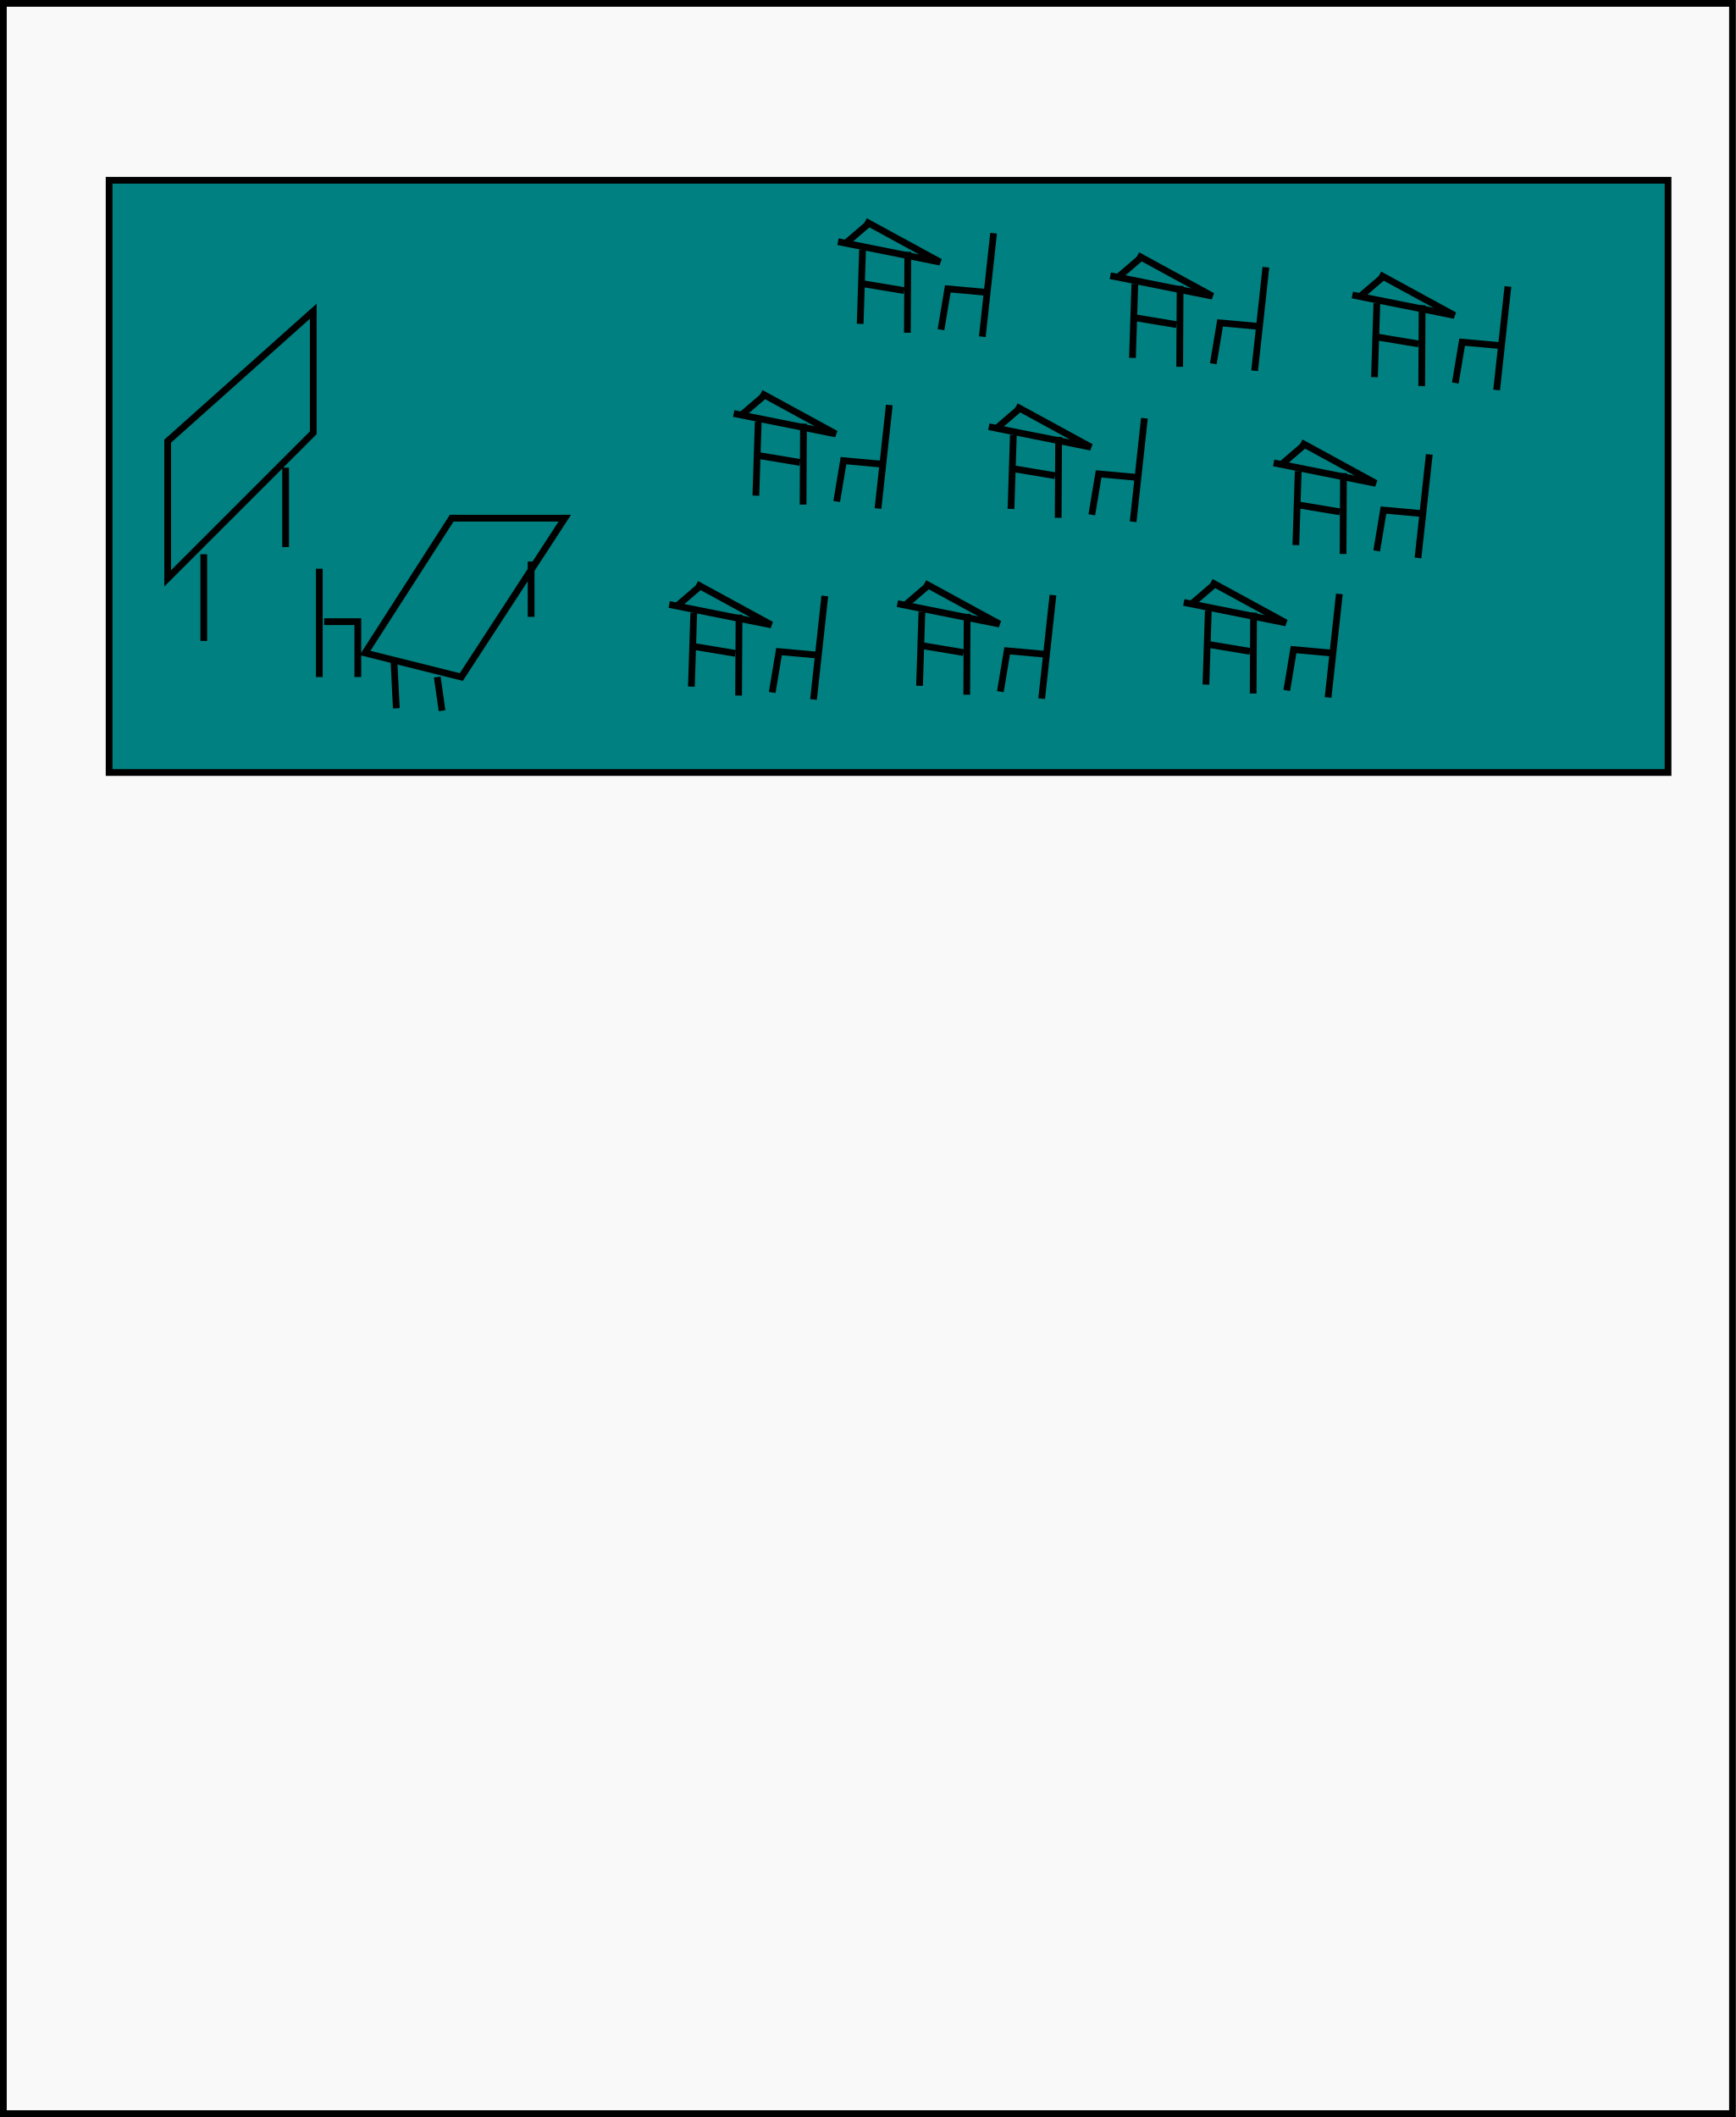
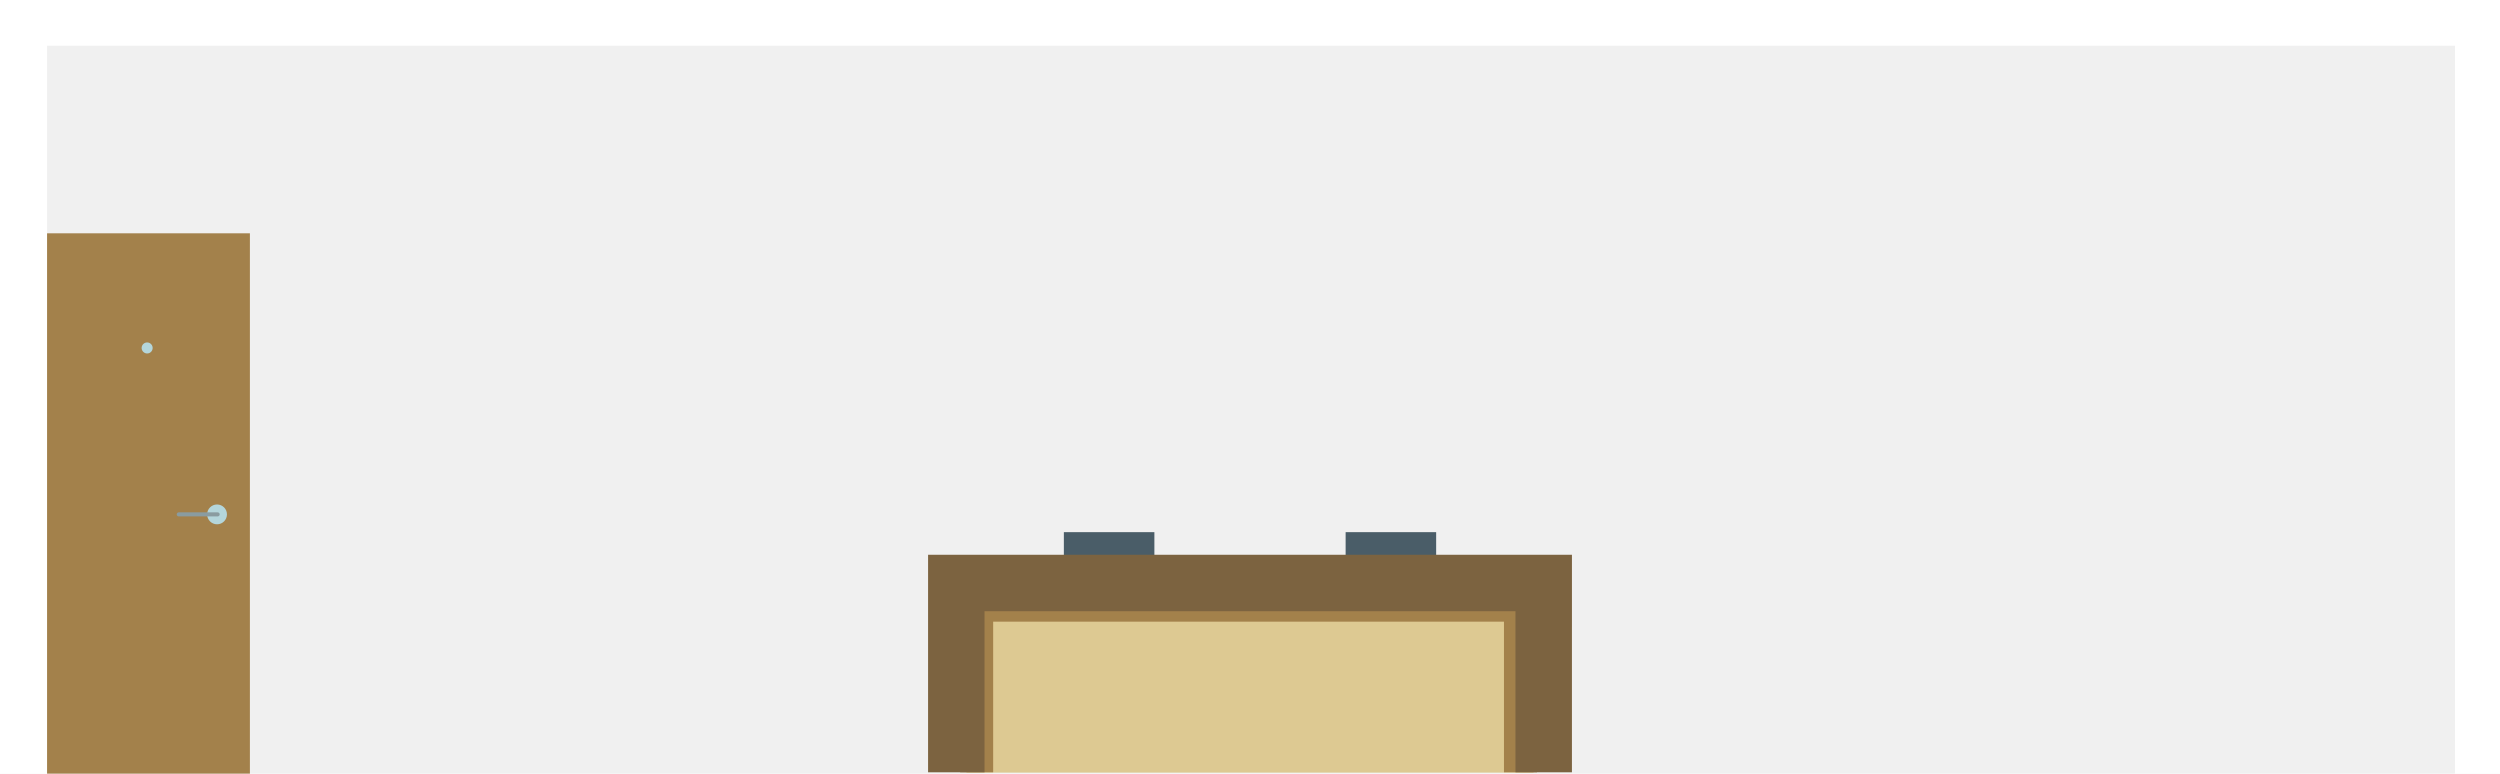
- <svg xmlns="http://www.w3.org/2000/svg" width="257.579" height="314.147" id="svg2" version="1.1">
-   <defs id="defs4" />
-   <g id="layer1" transform="translate(-413.1242,-739.234)">
-     <rect style="fill:#f9f9f9;fill-rule:evenodd;stroke:#000000;stroke-width:1px;stroke-linecap:butt;stroke-linejoin:miter;stroke-opacity:1" id="rect3024" width="256.579" height="313.147" x="413.624" y="739.734" />
-     <rect style="fill:#008080;stroke:#000000;stroke-opacity:1" id="rect3038" width="231.325" height="87.883" x="429.315" y="765.984" />
-     <path style="fill:none;stroke:#000000;stroke-width:1px;stroke-linecap:butt;stroke-linejoin:miter;stroke-opacity:1" d="m 438.005,804.699 0,20.357 21.607,-21.607 0,-18.036 z" id="path3966" />
-     <path style="fill:none;stroke:#000000;stroke-width:1px;stroke-linecap:butt;stroke-linejoin:miter;stroke-opacity:1" d="m 443.362,821.485 0,12.857" id="path3968" />
-     <path style="fill:none;stroke:#000000;stroke-width:1px;stroke-linecap:butt;stroke-linejoin:miter;stroke-opacity:1" d="m 455.505,808.628 0,11.786" id="path3970" />
-     <path style="fill:none;stroke:#000000;stroke-width:1px;stroke-linecap:butt;stroke-linejoin:miter;stroke-opacity:1" d="m 480.148,816.128 -12.857,20 14.286,3.571 15.357,-23.571 z" id="path3972" />
-     <path style="fill:none;stroke:#000000;stroke-width:1px;stroke-linecap:butt;stroke-linejoin:miter;stroke-opacity:1" d="m 471.577,837.199 0.357,7.143" id="path3974" />
-     <path style="fill:none;stroke:#000000;stroke-width:1px;stroke-linecap:butt;stroke-linejoin:miter;stroke-opacity:1" d="m 478.005,839.699 0.714,5" id="path3976" />
-     <path style="fill:none;stroke:#000000;stroke-width:1px;stroke-linecap:butt;stroke-linejoin:miter;stroke-opacity:1" d="m 491.934,822.557 0,8.214" id="path3978" />
-     <path style="fill:none;stroke:#000000;stroke-width:1px;stroke-linecap:butt;stroke-linejoin:miter;stroke-opacity:1" d="m 460.505,823.628 0,16.071" id="path3980" />
-     <path style="fill:none;stroke:#000000;stroke-width:1px;stroke-linecap:butt;stroke-linejoin:miter;stroke-opacity:1" d="m 461.219,831.485 5,0 0,8.214" id="path3982" />
-     <g id="g4000" transform="translate(0.5050763,-9.091373)">
-       <path id="path3984" d="m 535.01,836.76 -1.674,15.361" style="fill:none;stroke:#000000;stroke-width:1px;stroke-linecap:butt;stroke-linejoin:miter;stroke-opacity:1" />
-       <path id="path3986" d="m 533.771,845.526 -5.556,-0.505 -1.01,6.061" style="fill:none;stroke:#000000;stroke-width:1px;stroke-linecap:butt;stroke-linejoin:miter;stroke-opacity:1" />
-       <path id="path3988" d="m 515.965,834.99 11.112,6.061 -15.152,-3.03" style="fill:none;stroke:#000000;stroke-width:1px;stroke-linecap:butt;stroke-linejoin:miter;stroke-opacity:1" />
-       <path id="path3990" d="m 515.562,839.242 -0.246,7.697 -0.105,3.275" style="fill:none;stroke:#000000;stroke-width:1px;stroke-linecap:butt;stroke-linejoin:miter;stroke-opacity:1" />
-       <path id="path3992" d="m 522.281,839.531 -0.064,12.005" style="fill:none;stroke:#000000;stroke-width:1px;stroke-linecap:butt;stroke-linejoin:miter;stroke-opacity:1" />
-       <path transform="translate(0,308.2722)" id="path3994" d="m 515.683,535.999 6.061,1.01" style="fill:none;stroke:#000000;stroke-width:1px;stroke-linecap:butt;stroke-linejoin:miter;stroke-opacity:1" />
-       <path id="path3996" d="m 516.721,835.123 -3.536,3.03" style="fill:none;stroke:#000000;stroke-width:1px;stroke-linecap:butt;stroke-linejoin:miter;stroke-opacity:1" />
-     </g>
-     <g transform="translate(34.35945,-9.213118)" id="g4000-6">
-       <path id="path3984-6" d="m 535.01,836.76 -1.674,15.361" style="fill:none;stroke:#000000;stroke-width:1px;stroke-linecap:butt;stroke-linejoin:miter;stroke-opacity:1" />
-       <path id="path3986-4" d="m 533.771,845.526 -5.556,-0.505 -1.01,6.061" style="fill:none;stroke:#000000;stroke-width:1px;stroke-linecap:butt;stroke-linejoin:miter;stroke-opacity:1" />
-       <path id="path3988-9" d="m 515.965,834.99 11.112,6.061 -15.152,-3.03" style="fill:none;stroke:#000000;stroke-width:1px;stroke-linecap:butt;stroke-linejoin:miter;stroke-opacity:1" />
-       <path id="path3990-1" d="m 515.562,839.242 -0.246,7.697 -0.105,3.275" style="fill:none;stroke:#000000;stroke-width:1px;stroke-linecap:butt;stroke-linejoin:miter;stroke-opacity:1" />
-       <path id="path3992-2" d="m 522.281,839.531 -0.064,12.005" style="fill:none;stroke:#000000;stroke-width:1px;stroke-linecap:butt;stroke-linejoin:miter;stroke-opacity:1" />
-       <path transform="translate(0,308.2722)" id="path3994-4" d="m 515.683,535.999 6.061,1.01" style="fill:none;stroke:#000000;stroke-width:1px;stroke-linecap:butt;stroke-linejoin:miter;stroke-opacity:1" />
-       <path id="path3996-7" d="m 516.721,835.123 -3.536,3.03" style="fill:none;stroke:#000000;stroke-width:1px;stroke-linecap:butt;stroke-linejoin:miter;stroke-opacity:1" />
-     </g>
-     <g transform="translate(10.07374,-37.4274)" id="g4000-6-2">
-       <path id="path3984-6-5" d="m 535.01,836.76 -1.674,15.361" style="fill:none;stroke:#000000;stroke-width:1px;stroke-linecap:butt;stroke-linejoin:miter;stroke-opacity:1" />
-       <path id="path3986-4-9" d="m 533.771,845.526 -5.556,-0.505 -1.01,6.061" style="fill:none;stroke:#000000;stroke-width:1px;stroke-linecap:butt;stroke-linejoin:miter;stroke-opacity:1" />
-       <path id="path3988-9-6" d="m 515.965,834.99 11.112,6.061 -15.152,-3.03" style="fill:none;stroke:#000000;stroke-width:1px;stroke-linecap:butt;stroke-linejoin:miter;stroke-opacity:1" />
-       <path id="path3990-1-6" d="m 515.562,839.242 -0.246,7.697 -0.105,3.275" style="fill:none;stroke:#000000;stroke-width:1px;stroke-linecap:butt;stroke-linejoin:miter;stroke-opacity:1" />
-       <path id="path3992-2-1" d="m 522.281,839.531 -0.064,12.005" style="fill:none;stroke:#000000;stroke-width:1px;stroke-linecap:butt;stroke-linejoin:miter;stroke-opacity:1" />
-       <path transform="translate(0,308.2722)" id="path3994-4-8" d="m 515.683,535.999 6.061,1.01" style="fill:none;stroke:#000000;stroke-width:1px;stroke-linecap:butt;stroke-linejoin:miter;stroke-opacity:1" />
-       <path id="path3996-7-2" d="m 516.721,835.123 -3.536,3.03" style="fill:none;stroke:#000000;stroke-width:1px;stroke-linecap:butt;stroke-linejoin:miter;stroke-opacity:1" />
-     </g>
-     <g transform="translate(47.93088,-35.46312)" id="g4000-6-1">
-       <path id="path3984-6-1" d="m 535.01,836.76 -1.674,15.361" style="fill:none;stroke:#000000;stroke-width:1px;stroke-linecap:butt;stroke-linejoin:miter;stroke-opacity:1" />
-       <path id="path3986-4-0" d="m 533.771,845.526 -5.556,-0.505 -1.01,6.061" style="fill:none;stroke:#000000;stroke-width:1px;stroke-linecap:butt;stroke-linejoin:miter;stroke-opacity:1" />
-       <path id="path3988-9-0" d="m 515.965,834.99 11.112,6.061 -15.152,-3.03" style="fill:none;stroke:#000000;stroke-width:1px;stroke-linecap:butt;stroke-linejoin:miter;stroke-opacity:1" />
-       <path id="path3990-1-3" d="m 515.562,839.242 -0.246,7.697 -0.105,3.275" style="fill:none;stroke:#000000;stroke-width:1px;stroke-linecap:butt;stroke-linejoin:miter;stroke-opacity:1" />
-       <path id="path3992-2-9" d="m 522.281,839.531 -0.064,12.005" style="fill:none;stroke:#000000;stroke-width:1px;stroke-linecap:butt;stroke-linejoin:miter;stroke-opacity:1" />
-       <path transform="translate(0,308.2722)" id="path3994-4-6" d="m 515.683,535.999 6.061,1.01" style="fill:none;stroke:#000000;stroke-width:1px;stroke-linecap:butt;stroke-linejoin:miter;stroke-opacity:1" />
-       <path id="path3996-7-1" d="m 516.721,835.123 -3.536,3.03" style="fill:none;stroke:#000000;stroke-width:1px;stroke-linecap:butt;stroke-linejoin:miter;stroke-opacity:1" />
-     </g>
-     <g transform="translate(76.85945,-9.39169)" id="g4000-6-8">
-       <path id="path3984-6-9" d="m 535.01,836.76 -1.674,15.361" style="fill:none;stroke:#000000;stroke-width:1px;stroke-linecap:butt;stroke-linejoin:miter;stroke-opacity:1" />
-       <path id="path3986-4-7" d="m 533.771,845.526 -5.556,-0.505 -1.01,6.061" style="fill:none;stroke:#000000;stroke-width:1px;stroke-linecap:butt;stroke-linejoin:miter;stroke-opacity:1" />
-       <path id="path3988-9-63" d="m 515.965,834.99 11.112,6.061 -15.152,-3.03" style="fill:none;stroke:#000000;stroke-width:1px;stroke-linecap:butt;stroke-linejoin:miter;stroke-opacity:1" />
-       <path id="path3990-1-9" d="m 515.562,839.242 -0.246,7.697 -0.105,3.275" style="fill:none;stroke:#000000;stroke-width:1px;stroke-linecap:butt;stroke-linejoin:miter;stroke-opacity:1" />
-       <path id="path3992-2-7" d="m 522.281,839.531 -0.064,12.005" style="fill:none;stroke:#000000;stroke-width:1px;stroke-linecap:butt;stroke-linejoin:miter;stroke-opacity:1" />
-       <path transform="translate(0,308.2722)" id="path3994-4-1" d="m 515.683,535.999 6.061,1.01" style="fill:none;stroke:#000000;stroke-width:1px;stroke-linecap:butt;stroke-linejoin:miter;stroke-opacity:1" />
-       <path id="path3996-7-7" d="m 516.721,835.123 -3.536,3.03" style="fill:none;stroke:#000000;stroke-width:1px;stroke-linecap:butt;stroke-linejoin:miter;stroke-opacity:1" />
-     </g>
-     <g transform="translate(101.8691,-55.01316)" id="g4000-6-10">
-       <path id="path3984-6-95" d="m 535.01,836.76 -1.674,15.361" style="fill:none;stroke:#000000;stroke-width:1px;stroke-linecap:butt;stroke-linejoin:miter;stroke-opacity:1" />
-       <path id="path3986-4-4" d="m 533.771,845.526 -5.556,-0.505 -1.01,6.061" style="fill:none;stroke:#000000;stroke-width:1px;stroke-linecap:butt;stroke-linejoin:miter;stroke-opacity:1" />
-       <path id="path3988-9-8" d="m 515.965,834.99 11.112,6.061 -15.152,-3.03" style="fill:none;stroke:#000000;stroke-width:1px;stroke-linecap:butt;stroke-linejoin:miter;stroke-opacity:1" />
-       <path id="path3990-1-0" d="m 515.562,839.242 -0.246,7.697 -0.105,3.275" style="fill:none;stroke:#000000;stroke-width:1px;stroke-linecap:butt;stroke-linejoin:miter;stroke-opacity:1" />
-       <path id="path3992-2-17" d="m 522.281,839.531 -0.064,12.005" style="fill:none;stroke:#000000;stroke-width:1px;stroke-linecap:butt;stroke-linejoin:miter;stroke-opacity:1" />
-       <path transform="translate(0,308.2722)" id="path3994-4-67" d="m 515.683,535.999 6.061,1.01" style="fill:none;stroke:#000000;stroke-width:1px;stroke-linecap:butt;stroke-linejoin:miter;stroke-opacity:1" />
-       <path id="path3996-7-8" d="m 516.721,835.123 -3.536,3.03" style="fill:none;stroke:#000000;stroke-width:1px;stroke-linecap:butt;stroke-linejoin:miter;stroke-opacity:1" />
-     </g>
-     <g transform="translate(90.20062,-30.09425)" id="g4000-6-6">
-       <path id="path3984-6-11" d="m 535.01,836.76 -1.674,15.361" style="fill:none;stroke:#000000;stroke-width:1px;stroke-linecap:butt;stroke-linejoin:miter;stroke-opacity:1" />
-       <path id="path3986-4-8" d="m 533.771,845.526 -5.556,-0.505 -1.01,6.061" style="fill:none;stroke:#000000;stroke-width:1px;stroke-linecap:butt;stroke-linejoin:miter;stroke-opacity:1" />
-       <path id="path3988-9-1" d="m 515.965,834.99 11.112,6.061 -15.152,-3.03" style="fill:none;stroke:#000000;stroke-width:1px;stroke-linecap:butt;stroke-linejoin:miter;stroke-opacity:1" />
-       <path id="path3990-1-4" d="m 515.562,839.242 -0.246,7.697 -0.105,3.275" style="fill:none;stroke:#000000;stroke-width:1px;stroke-linecap:butt;stroke-linejoin:miter;stroke-opacity:1" />
-       <path id="path3992-2-3" d="m 522.281,839.531 -0.064,12.005" style="fill:none;stroke:#000000;stroke-width:1px;stroke-linecap:butt;stroke-linejoin:miter;stroke-opacity:1" />
-       <path transform="translate(0,308.2722)" id="path3994-4-0" d="m 515.683,535.999 6.061,1.01" style="fill:none;stroke:#000000;stroke-width:1px;stroke-linecap:butt;stroke-linejoin:miter;stroke-opacity:1" />
-       <path id="path3996-7-0" d="m 516.721,835.123 -3.536,3.03" style="fill:none;stroke:#000000;stroke-width:1px;stroke-linecap:butt;stroke-linejoin:miter;stroke-opacity:1" />
-     </g>
-     <g transform="translate(65.95695,-57.87344)" id="g4000-6-4">
-       <path id="path3984-6-0" d="m 535.01,836.76 -1.674,15.361" style="fill:none;stroke:#000000;stroke-width:1px;stroke-linecap:butt;stroke-linejoin:miter;stroke-opacity:1" />
-       <path id="path3986-4-2" d="m 533.771,845.526 -5.556,-0.505 -1.01,6.061" style="fill:none;stroke:#000000;stroke-width:1px;stroke-linecap:butt;stroke-linejoin:miter;stroke-opacity:1" />
-       <path id="path3988-9-2" d="m 515.965,834.99 11.112,6.061 -15.152,-3.03" style="fill:none;stroke:#000000;stroke-width:1px;stroke-linecap:butt;stroke-linejoin:miter;stroke-opacity:1" />
-       <path id="path3990-1-67" d="m 515.562,839.242 -0.246,7.697 -0.105,3.275" style="fill:none;stroke:#000000;stroke-width:1px;stroke-linecap:butt;stroke-linejoin:miter;stroke-opacity:1" />
-       <path id="path3992-2-34" d="m 522.281,839.531 -0.064,12.005" style="fill:none;stroke:#000000;stroke-width:1px;stroke-linecap:butt;stroke-linejoin:miter;stroke-opacity:1" />
-       <path transform="translate(0,308.2722)" id="path3994-4-82" d="m 515.683,535.999 6.061,1.01" style="fill:none;stroke:#000000;stroke-width:1px;stroke-linecap:butt;stroke-linejoin:miter;stroke-opacity:1" />
-       <path id="path3996-7-78" d="m 516.721,835.123 -3.536,3.03" style="fill:none;stroke:#000000;stroke-width:1px;stroke-linecap:butt;stroke-linejoin:miter;stroke-opacity:1" />
-     </g>
-     <g transform="translate(25.55085,-62.92421)" id="g4000-6-3">
-       <path id="path3984-6-54" d="m 535.01,836.76 -1.674,15.361" style="fill:none;stroke:#000000;stroke-width:1px;stroke-linecap:butt;stroke-linejoin:miter;stroke-opacity:1" />
-       <path id="path3986-4-1" d="m 533.771,845.526 -5.556,-0.505 -1.01,6.061" style="fill:none;stroke:#000000;stroke-width:1px;stroke-linecap:butt;stroke-linejoin:miter;stroke-opacity:1" />
-       <path id="path3988-9-7" d="m 515.965,834.99 11.112,6.061 -15.152,-3.03" style="fill:none;stroke:#000000;stroke-width:1px;stroke-linecap:butt;stroke-linejoin:miter;stroke-opacity:1" />
-       <path id="path3990-1-7" d="m 515.562,839.242 -0.246,7.697 -0.105,3.275" style="fill:none;stroke:#000000;stroke-width:1px;stroke-linecap:butt;stroke-linejoin:miter;stroke-opacity:1" />
-       <path id="path3992-2-8" d="m 522.281,839.531 -0.064,12.005" style="fill:none;stroke:#000000;stroke-width:1px;stroke-linecap:butt;stroke-linejoin:miter;stroke-opacity:1" />
-       <path transform="translate(0,308.2722)" id="path3994-4-5" d="m 515.683,535.999 6.061,1.01" style="fill:none;stroke:#000000;stroke-width:1px;stroke-linecap:butt;stroke-linejoin:miter;stroke-opacity:1" />
-       <path id="path3996-7-6" d="m 516.721,835.123 -3.536,3.03" style="fill:none;stroke:#000000;stroke-width:1px;stroke-linecap:butt;stroke-linejoin:miter;stroke-opacity:1" />
+ <svg xmlns="http://www.w3.org/2000/svg" version="1.1" id="Layer_1" x="0px" y="0px" width="930.314px" height="287.985px" viewBox="1148 27.722 930.314 287.985" enable-background="new 1148 27.722 930.314 287.985" xml:space="preserve">
+   <g>
+     <path fill="#FFFFFF" d="M1148,27.707v288h930.314v-288H1148z M2061.557,315.596h-896.039V44.741h896.039V315.596z" />
+   </g>
+   <rect x="1507.649" y="241.967" fill="#DDC992" width="211.02" height="73.266" />
+   <g>
+     <rect x="1543.889" y="225.749" fill="#4A5D68" width="33.688" height="18.548" />
+     <rect x="1648.741" y="225.749" fill="#4A5D68" width="33.688" height="18.548" />
+   </g>
+   <g>
+     <rect x="1508.307" y="250.539" fill="#A3814B" width="212.73" height="8.518" />
+     <rect x="1505.28" y="254.798" fill="#A3814B" width="12.302" height="60.315" />
+     <rect x="1707.665" y="254.798" fill="#A3814B" width="12.301" height="60.315" />
+   </g>
+   <polygon fill="#7C6340" points="1732.958,234.163 1493.363,234.163 1493.363,247.249 1493.36,247.249 1493.36,315.113   1514.368,315.113 1514.368,255.17 1711.948,255.17 1711.948,315.113 1732.954,315.113 1732.954,261.17 1732.958,261.17 " />
+   <g>
+     <rect x="1165.518" y="114.543" fill="#A3814B" width="75.477" height="201.068" />
+     <circle fill="#B4D6DB" cx="1202.756" cy="157.207" r="2.052" />
+     <g>
+       <circle fill="#B4D6DB" cx="1228.769" cy="219.139" r="3.688" />
+       <line fill="none" stroke="#8A9CA0" stroke-width="1.514" stroke-linecap="round" stroke-linejoin="round" stroke-miterlimit="10" x1="1214.522" y1="219.139" x2="1228.991" y2="219.139" />
    </g>
  </g>
</svg>
